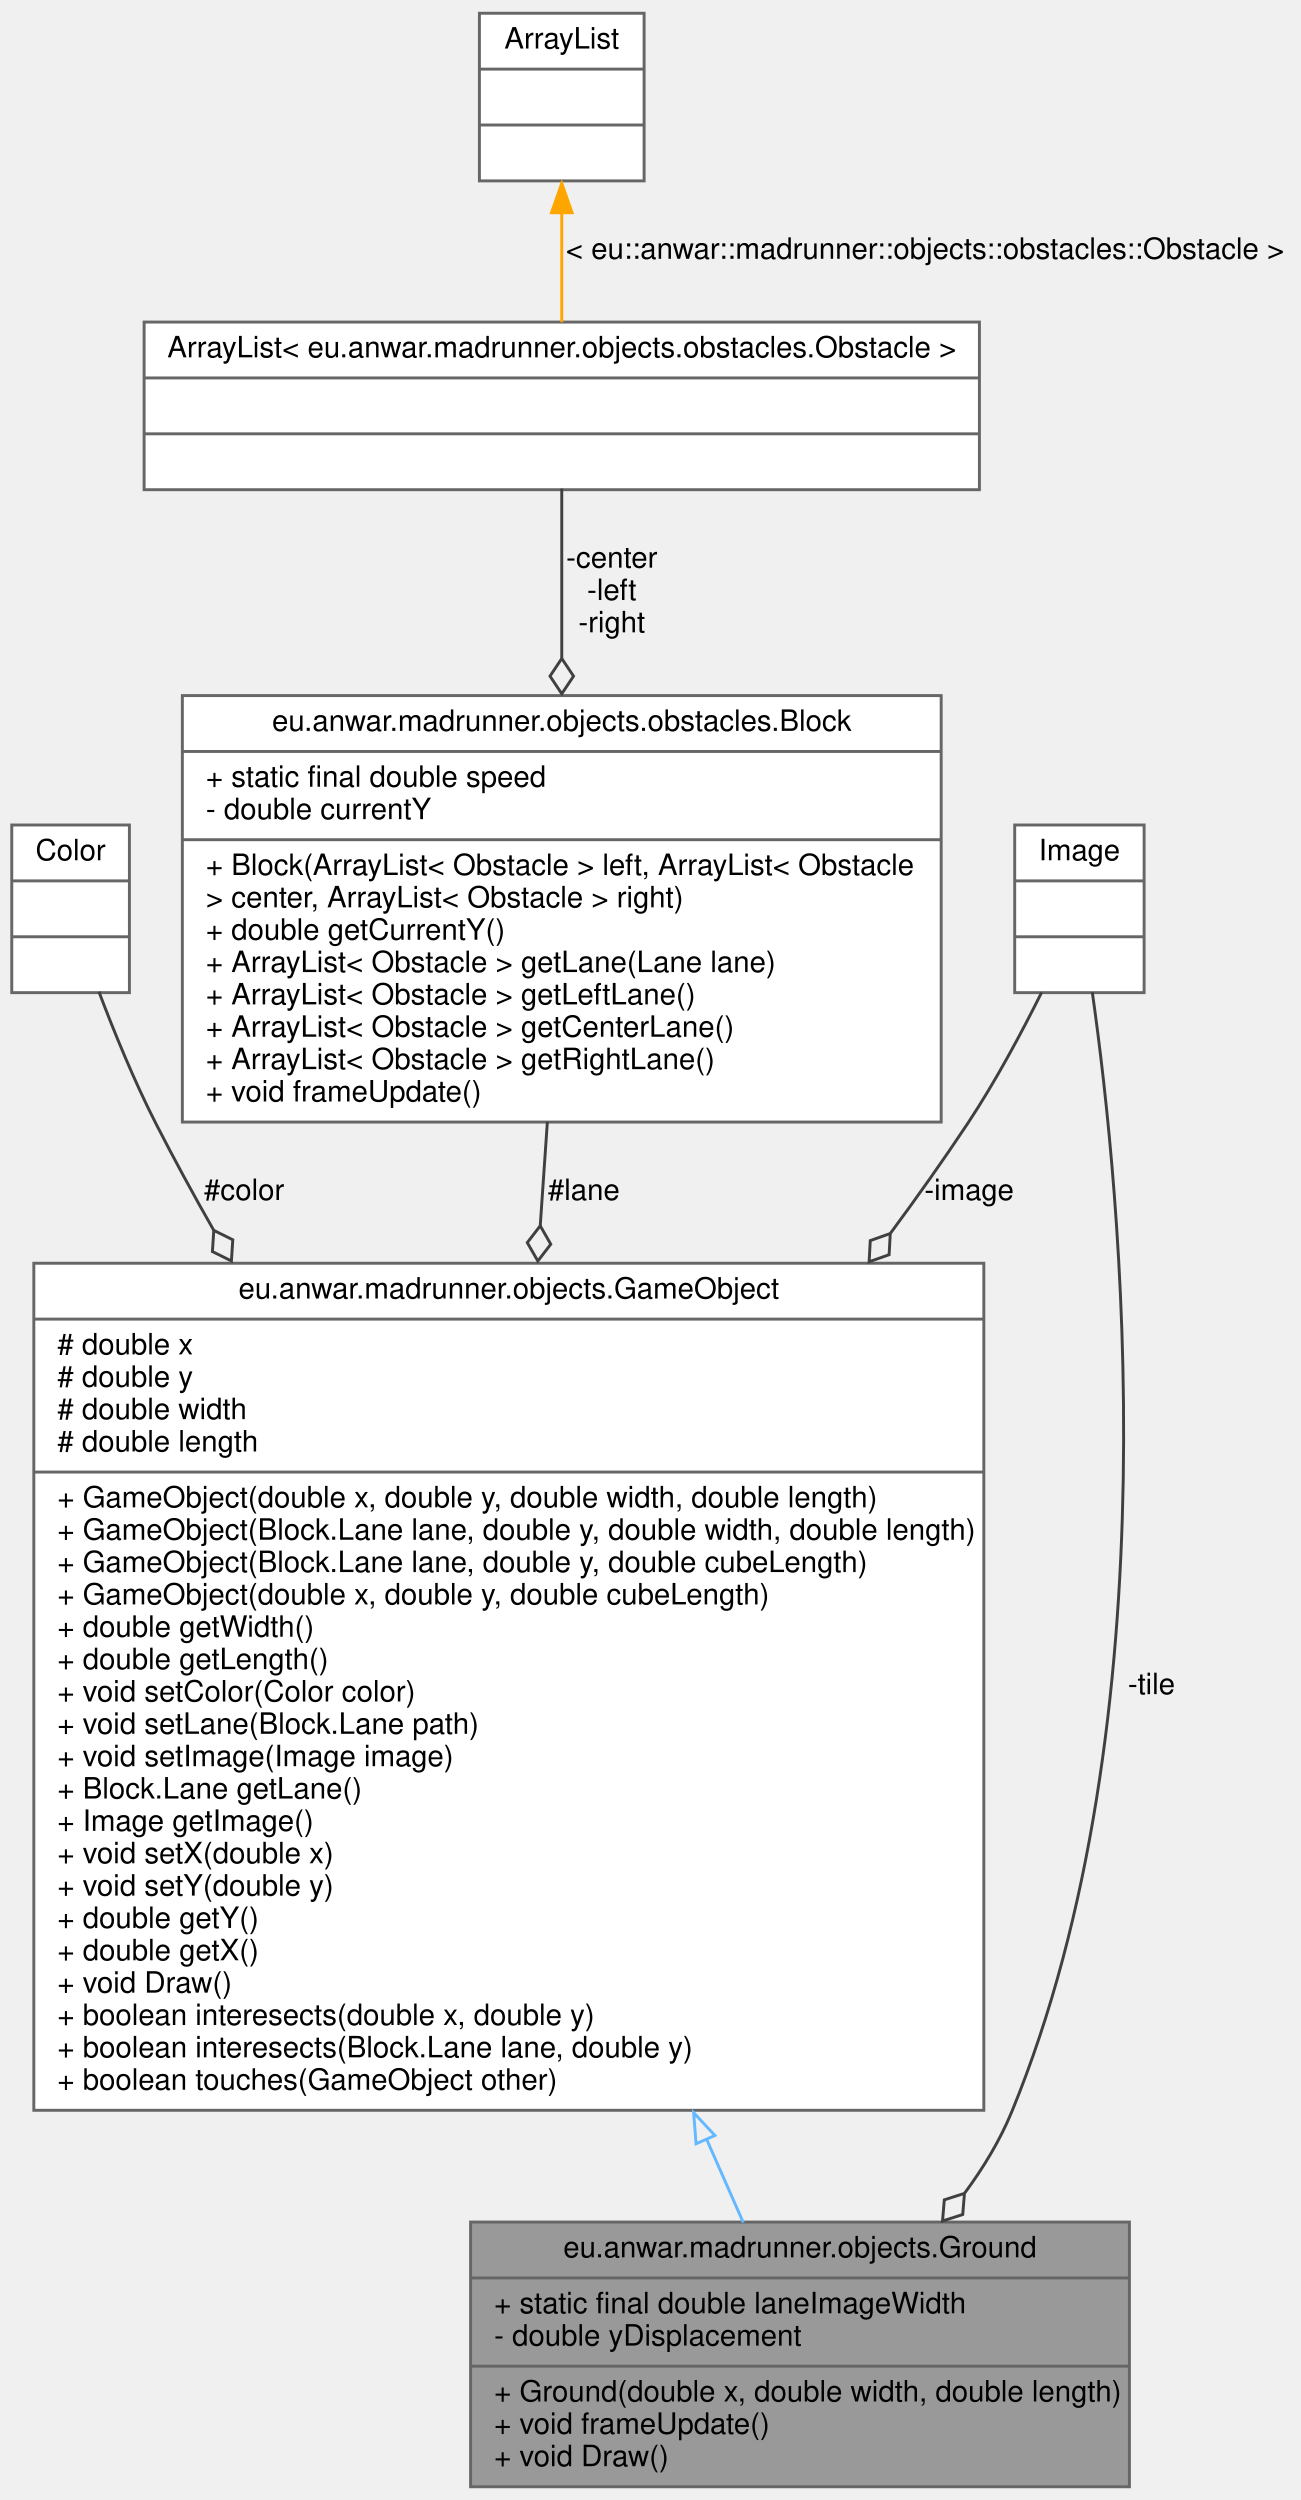
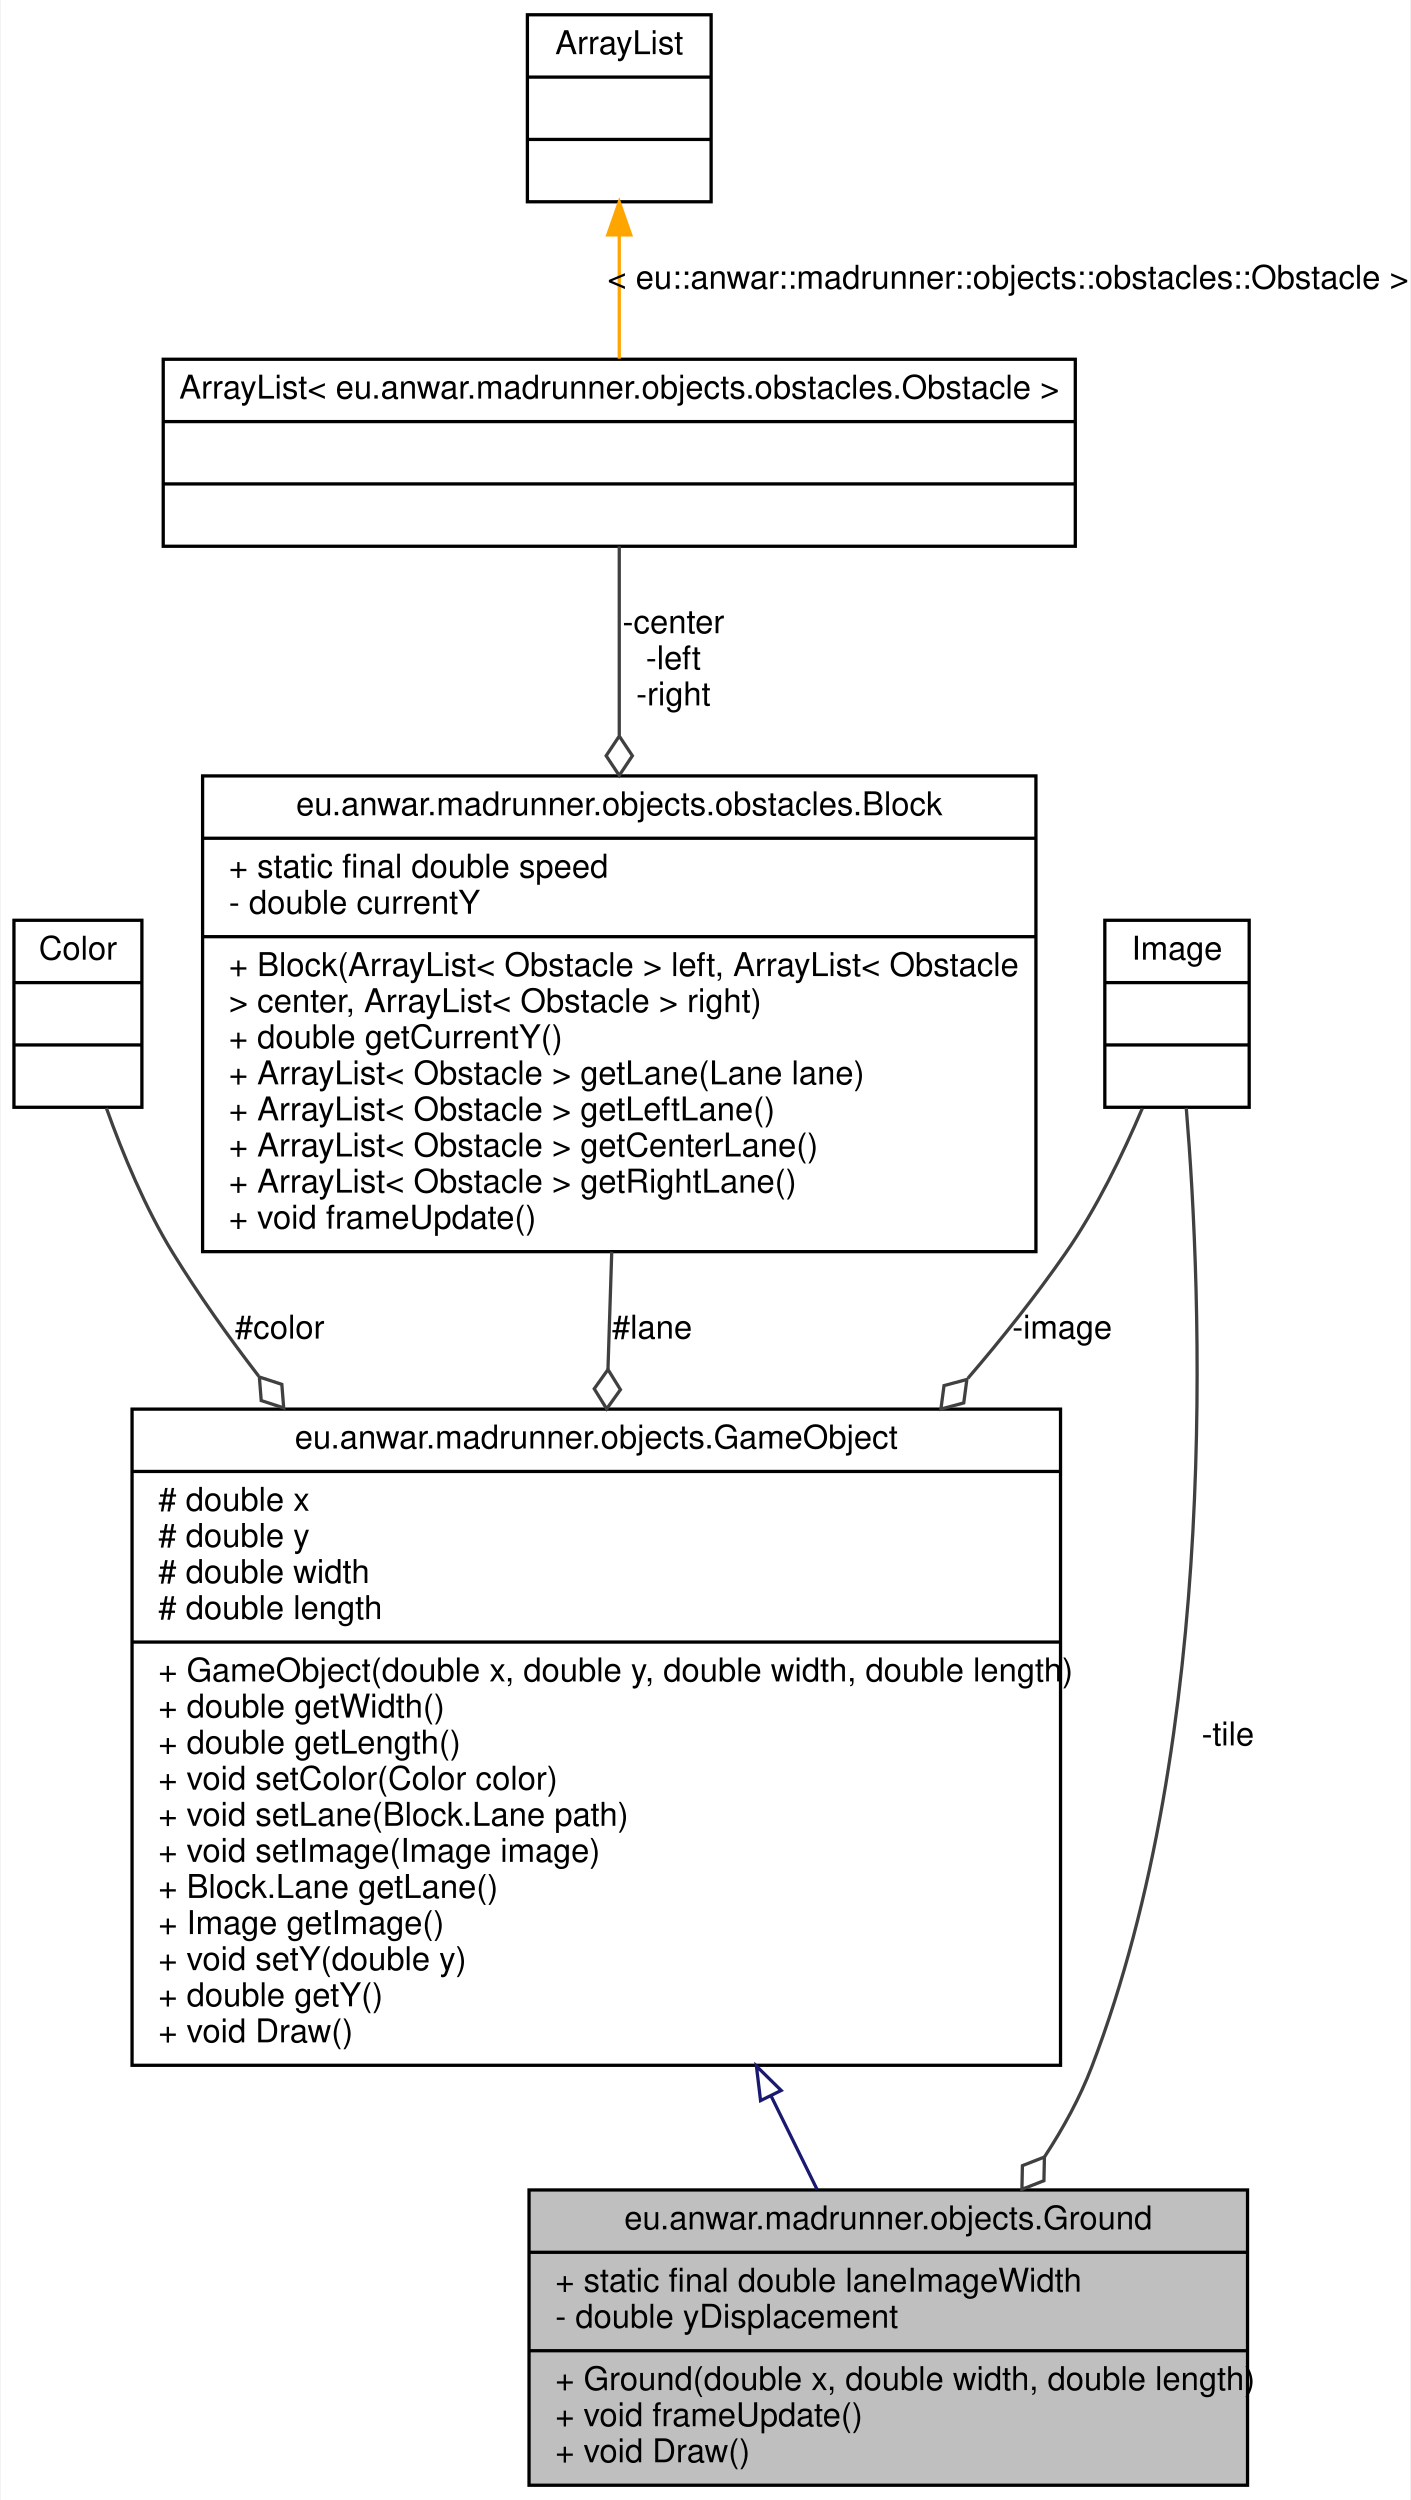
- <svg xmlns="http://www.w3.org/2000/svg" xmlns:xlink="http://www.w3.org/1999/xlink" width="442pt" height="850pt" viewBox="0.00 0.00 442.00 850.00">
-   <g id="graph0" class="graph" transform="scale(1 1) rotate(0) translate(4 846)">
+ <svg xmlns="http://www.w3.org/2000/svg" xmlns:xlink="http://www.w3.org/1999/xlink" width="430pt" height="762pt" viewBox="0.00 0.00 429.50 762.00">
+   <g id="graph0" class="graph" transform="scale(1 1) rotate(0) translate(4 758)">
+     <polygon fill="white" stroke="transparent" points="-4,4 -4,-758 425.5,-758 425.5,4 -4,4" />
    <g id="node1" class="node">
      <g id="a_node1">
        <a xlink:title=" ">
-           <polygon fill="#999999" stroke="#666666" points="156,-0.5 156,-90.5 380,-90.5 380,-0.5 156,-0.5" />
-           <text text-anchor="middle" x="268" y="-78.5" font-family="Helvetica,sans-Serif" font-size="10.00">eu.anwar.madrunner.objects.Ground</text>
-           <polyline fill="none" stroke="#666666" points="156,-71.5 380,-71.5" />
-           <text text-anchor="start" x="164" y="-59.5" font-family="Helvetica,sans-Serif" font-size="10.00">+ static final double laneImageWidth</text>
-           <text text-anchor="start" x="164" y="-48.5" font-family="Helvetica,sans-Serif" font-size="10.00">- double yDisplacement</text>
-           <polyline fill="none" stroke="#666666" points="156,-41.5 380,-41.5" />
-           <text text-anchor="start" x="164" y="-29.5" font-family="Helvetica,sans-Serif" font-size="10.00">+ Ground(double x, double width, double length)</text>
-           <text text-anchor="start" x="164" y="-18.5" font-family="Helvetica,sans-Serif" font-size="10.00">+ void frameUpdate()</text>
-           <text text-anchor="start" x="164" y="-7.5" font-family="Helvetica,sans-Serif" font-size="10.00">+ void Draw()</text>
+           <polygon fill="#bfbfbf" stroke="black" points="157,-0.5 157,-90.5 376,-90.5 376,-0.5 157,-0.5" />
+           <text text-anchor="middle" x="266.5" y="-78.5" font-family="Helvetica,sans-Serif" font-size="10.00">eu.anwar.madrunner.objects.Ground</text>
+           <polyline fill="none" stroke="black" points="157,-71.5 376,-71.5 " />
+           <text text-anchor="start" x="165" y="-59.5" font-family="Helvetica,sans-Serif" font-size="10.00">+ static final double laneImageWidth</text>
+           <text text-anchor="start" x="165" y="-48.5" font-family="Helvetica,sans-Serif" font-size="10.00">- double yDisplacement</text>
+           <polyline fill="none" stroke="black" points="157,-41.5 376,-41.5 " />
+           <text text-anchor="start" x="165" y="-29.5" font-family="Helvetica,sans-Serif" font-size="10.00">+ Ground(double x, double width, double length)</text>
+           <text text-anchor="start" x="165" y="-18.5" font-family="Helvetica,sans-Serif" font-size="10.00">+ void frameUpdate()</text>
+           <text text-anchor="start" x="165" y="-7.5" font-family="Helvetica,sans-Serif" font-size="10.00">+ void Draw()</text>
        </a>
      </g>
    </g>
    <g id="node2" class="node">
      <g id="a_node2">
        <a xlink:href="classeu_1_1anwar_1_1madrunner_1_1objects_1_1GameObject.html" target="_top" xlink:title=" ">
-           <polygon fill="white" stroke="#666666" points="7.5,-128.5 7.5,-416.5 330.5,-416.5 330.5,-128.5 7.5,-128.5" />
-           <text text-anchor="middle" x="169" y="-404.5" font-family="Helvetica,sans-Serif" font-size="10.00">eu.anwar.madrunner.objects.GameObject</text>
-           <polyline fill="none" stroke="#666666" points="7.5,-397.5 330.5,-397.5" />
-           <text text-anchor="start" x="15.5" y="-385.5" font-family="Helvetica,sans-Serif" font-size="10.00"># double x</text>
-           <text text-anchor="start" x="15.5" y="-374.5" font-family="Helvetica,sans-Serif" font-size="10.00"># double y</text>
-           <text text-anchor="start" x="15.5" y="-363.5" font-family="Helvetica,sans-Serif" font-size="10.00"># double width</text>
-           <text text-anchor="start" x="15.5" y="-352.5" font-family="Helvetica,sans-Serif" font-size="10.00"># double length</text>
-           <polyline fill="none" stroke="#666666" points="7.5,-345.5 330.5,-345.5" />
-           <text text-anchor="start" x="15.5" y="-333.5" font-family="Helvetica,sans-Serif" font-size="10.00">+ GameObject(double x, double y, double width, double length)</text>
-           <text text-anchor="start" x="15.5" y="-322.5" font-family="Helvetica,sans-Serif" font-size="10.00">+ GameObject(Block.Lane lane, double y, double width, double length)</text>
-           <text text-anchor="start" x="15.5" y="-311.5" font-family="Helvetica,sans-Serif" font-size="10.00">+ GameObject(Block.Lane lane, double y, double cubeLength)</text>
-           <text text-anchor="start" x="15.5" y="-300.5" font-family="Helvetica,sans-Serif" font-size="10.00">+ GameObject(double x, double y, double cubeLength)</text>
-           <text text-anchor="start" x="15.5" y="-289.5" font-family="Helvetica,sans-Serif" font-size="10.00">+ double getWidth()</text>
-           <text text-anchor="start" x="15.5" y="-278.5" font-family="Helvetica,sans-Serif" font-size="10.00">+ double getLength()</text>
-           <text text-anchor="start" x="15.5" y="-267.5" font-family="Helvetica,sans-Serif" font-size="10.00">+ void setColor(Color color)</text>
-           <text text-anchor="start" x="15.5" y="-256.5" font-family="Helvetica,sans-Serif" font-size="10.00">+ void setLane(Block.Lane path)</text>
-           <text text-anchor="start" x="15.5" y="-245.5" font-family="Helvetica,sans-Serif" font-size="10.00">+ void setImage(Image image)</text>
-           <text text-anchor="start" x="15.5" y="-234.5" font-family="Helvetica,sans-Serif" font-size="10.00">+ Block.Lane getLane()</text>
-           <text text-anchor="start" x="15.5" y="-223.5" font-family="Helvetica,sans-Serif" font-size="10.00">+ Image getImage()</text>
-           <text text-anchor="start" x="15.5" y="-212.5" font-family="Helvetica,sans-Serif" font-size="10.00">+ void setX(double x)</text>
-           <text text-anchor="start" x="15.5" y="-201.5" font-family="Helvetica,sans-Serif" font-size="10.00">+ void setY(double y)</text>
-           <text text-anchor="start" x="15.5" y="-190.5" font-family="Helvetica,sans-Serif" font-size="10.00">+ double getY()</text>
-           <text text-anchor="start" x="15.5" y="-179.5" font-family="Helvetica,sans-Serif" font-size="10.00">+ double getX()</text>
-           <text text-anchor="start" x="15.5" y="-168.5" font-family="Helvetica,sans-Serif" font-size="10.00">+ void Draw()</text>
-           <text text-anchor="start" x="15.5" y="-157.5" font-family="Helvetica,sans-Serif" font-size="10.00">+ boolean interesects(double x, double y)</text>
-           <text text-anchor="start" x="15.5" y="-146.5" font-family="Helvetica,sans-Serif" font-size="10.00">+ boolean interesects(Block.Lane lane, double y)</text>
-           <text text-anchor="start" x="15.5" y="-135.5" font-family="Helvetica,sans-Serif" font-size="10.00">+ boolean touches(GameObject other)</text>
+           <polygon fill="white" stroke="black" points="36,-128.5 36,-328.5 319,-328.5 319,-128.5 36,-128.5" />
+           <text text-anchor="middle" x="177.5" y="-316.5" font-family="Helvetica,sans-Serif" font-size="10.00">eu.anwar.madrunner.objects.GameObject</text>
+           <polyline fill="none" stroke="black" points="36,-309.5 319,-309.5 " />
+           <text text-anchor="start" x="44" y="-297.5" font-family="Helvetica,sans-Serif" font-size="10.00"># double x</text>
+           <text text-anchor="start" x="44" y="-286.5" font-family="Helvetica,sans-Serif" font-size="10.00"># double y</text>
+           <text text-anchor="start" x="44" y="-275.5" font-family="Helvetica,sans-Serif" font-size="10.00"># double width</text>
+           <text text-anchor="start" x="44" y="-264.5" font-family="Helvetica,sans-Serif" font-size="10.00"># double length</text>
+           <polyline fill="none" stroke="black" points="36,-257.5 319,-257.5 " />
+           <text text-anchor="start" x="44" y="-245.5" font-family="Helvetica,sans-Serif" font-size="10.00">+ GameObject(double x, double y, double width, double length)</text>
+           <text text-anchor="start" x="44" y="-234.5" font-family="Helvetica,sans-Serif" font-size="10.00">+ double getWidth()</text>
+           <text text-anchor="start" x="44" y="-223.5" font-family="Helvetica,sans-Serif" font-size="10.00">+ double getLength()</text>
+           <text text-anchor="start" x="44" y="-212.5" font-family="Helvetica,sans-Serif" font-size="10.00">+ void setColor(Color color)</text>
+           <text text-anchor="start" x="44" y="-201.5" font-family="Helvetica,sans-Serif" font-size="10.00">+ void setLane(Block.Lane path)</text>
+           <text text-anchor="start" x="44" y="-190.5" font-family="Helvetica,sans-Serif" font-size="10.00">+ void setImage(Image image)</text>
+           <text text-anchor="start" x="44" y="-179.5" font-family="Helvetica,sans-Serif" font-size="10.00">+ Block.Lane getLane()</text>
+           <text text-anchor="start" x="44" y="-168.5" font-family="Helvetica,sans-Serif" font-size="10.00">+ Image getImage()</text>
+           <text text-anchor="start" x="44" y="-157.5" font-family="Helvetica,sans-Serif" font-size="10.00">+ void setY(double y)</text>
+           <text text-anchor="start" x="44" y="-146.5" font-family="Helvetica,sans-Serif" font-size="10.00">+ double getY()</text>
+           <text text-anchor="start" x="44" y="-135.5" font-family="Helvetica,sans-Serif" font-size="10.00">+ void Draw()</text>
        </a>
      </g>
    </g>
    <g id="edge1" class="edge">
-       <path fill="none" stroke="#63b8ff" d="M236.17,-118.83C240.63,-108.7 244.87,-99.07 248.71,-90.34" />
-       <polygon fill="none" stroke="#63b8ff" points="232.66,-117.12 231.84,-127.69 239.07,-119.94 232.66,-117.12" />
+       <path fill="none" stroke="midnightblue" d="M230.82,-119.06C235.72,-109.11 240.46,-99.46 244.81,-90.62" />
+       <polygon fill="none" stroke="midnightblue" points="227.57,-117.74 226.3,-128.26 233.85,-120.83 227.57,-117.74" />
    </g>
    <g id="node3" class="node">
      <g id="a_node3">
        <a xlink:title=" ">
-           <polygon fill="white" stroke="#666666" points="0,-508.5 0,-565.5 40,-565.5 40,-508.5 0,-508.5" />
-           <text text-anchor="middle" x="20" y="-553.5" font-family="Helvetica,sans-Serif" font-size="10.00">Color</text>
-           <polyline fill="none" stroke="#666666" points="0,-546.5 40,-546.5" />
-           <text text-anchor="middle" x="20" y="-534.5" font-family="Helvetica,sans-Serif" font-size="10.00"> </text>
-           <polyline fill="none" stroke="#666666" points="0,-527.5 40,-527.5" />
-           <text text-anchor="middle" x="20" y="-515.5" font-family="Helvetica,sans-Serif" font-size="10.00"> </text>
+           <polygon fill="white" stroke="black" points="0,-420.5 0,-477.5 39,-477.5 39,-420.5 0,-420.5" />
+           <text text-anchor="middle" x="19.5" y="-465.5" font-family="Helvetica,sans-Serif" font-size="10.00">Color</text>
+           <polyline fill="none" stroke="black" points="0,-458.5 39,-458.5 " />
+           <text text-anchor="middle" x="19.5" y="-446.5" font-family="Helvetica,sans-Serif" font-size="10.00"> </text>
+           <polyline fill="none" stroke="black" points="0,-439.5 39,-439.5 " />
+           <text text-anchor="middle" x="19.5" y="-427.5" font-family="Helvetica,sans-Serif" font-size="10.00"> </text>
        </a>
      </g>
    </g>
    <g id="edge2" class="edge">
-       <path fill="none" stroke="#404040" d="M29.63,-508.82C34.81,-495.12 41.64,-478.4 49,-464 55.13,-452.01 61.78,-439.79 68.71,-427.63" />
-       <polygon fill="none" stroke="#404040" points="68.69,-427.67 68.22,-420.47 74.68,-417.27 75.15,-424.47 68.69,-427.67" />
-       <text text-anchor="middle" x="79" y="-438" font-family="Helvetica,sans-Serif" font-size="10.00"> #color</text>
+       <path fill="none" stroke="#404040" d="M28.17,-420.28C33.11,-406.45 40.01,-389.77 48.5,-376 56.29,-363.37 65.19,-350.77 74.59,-338.56" />
+       <polygon fill="none" stroke="#404040" points="74.8,-338.29 75.37,-331.11 82.22,-328.87 81.65,-336.05 74.8,-338.29" />
+       <text text-anchor="middle" x="81" y="-350" font-family="Helvetica,sans-Serif" font-size="10.00"> #color</text>
    </g>
    <g id="node4" class="node">
      <g id="a_node4">
        <a xlink:href="classeu_1_1anwar_1_1madrunner_1_1objects_1_1obstacles_1_1Block.html" target="_top" xlink:title=" ">
-           <polygon fill="white" stroke="#666666" points="58,-464.5 58,-609.5 316,-609.5 316,-464.5 58,-464.5" />
-           <text text-anchor="middle" x="187" y="-597.5" font-family="Helvetica,sans-Serif" font-size="10.00">eu.anwar.madrunner.objects.obstacles.Block</text>
-           <polyline fill="none" stroke="#666666" points="58,-590.5 316,-590.5" />
-           <text text-anchor="start" x="66" y="-578.5" font-family="Helvetica,sans-Serif" font-size="10.00">+ static final double speed</text>
-           <text text-anchor="start" x="66" y="-567.5" font-family="Helvetica,sans-Serif" font-size="10.00">- double currentY</text>
-           <polyline fill="none" stroke="#666666" points="58,-560.5 316,-560.5" />
-           <text text-anchor="start" x="66" y="-548.5" font-family="Helvetica,sans-Serif" font-size="10.00">+ Block(ArrayList&lt; Obstacle &gt; left, ArrayList&lt; Obstacle</text>
-           <text text-anchor="start" x="66" y="-537.5" font-family="Helvetica,sans-Serif" font-size="10.00"> &gt; center, ArrayList&lt; Obstacle &gt; right)</text>
-           <text text-anchor="start" x="66" y="-526.5" font-family="Helvetica,sans-Serif" font-size="10.00">+ double getCurrentY()</text>
-           <text text-anchor="start" x="66" y="-515.5" font-family="Helvetica,sans-Serif" font-size="10.00">+ ArrayList&lt; Obstacle &gt; getLane(Lane lane)</text>
-           <text text-anchor="start" x="66" y="-504.5" font-family="Helvetica,sans-Serif" font-size="10.00">+ ArrayList&lt; Obstacle &gt; getLeftLane()</text>
-           <text text-anchor="start" x="66" y="-493.5" font-family="Helvetica,sans-Serif" font-size="10.00">+ ArrayList&lt; Obstacle &gt; getCenterLane()</text>
-           <text text-anchor="start" x="66" y="-482.5" font-family="Helvetica,sans-Serif" font-size="10.00">+ ArrayList&lt; Obstacle &gt; getRightLane()</text>
-           <text text-anchor="start" x="66" y="-471.5" font-family="Helvetica,sans-Serif" font-size="10.00">+ void frameUpdate()</text>
+           <polygon fill="white" stroke="black" points="57.5,-376.5 57.5,-521.5 311.5,-521.5 311.5,-376.5 57.5,-376.5" />
+           <text text-anchor="middle" x="184.5" y="-509.5" font-family="Helvetica,sans-Serif" font-size="10.00">eu.anwar.madrunner.objects.obstacles.Block</text>
+           <polyline fill="none" stroke="black" points="57.5,-502.5 311.5,-502.5 " />
+           <text text-anchor="start" x="65.5" y="-490.5" font-family="Helvetica,sans-Serif" font-size="10.00">+ static final double speed</text>
+           <text text-anchor="start" x="65.5" y="-479.5" font-family="Helvetica,sans-Serif" font-size="10.00">- double currentY</text>
+           <polyline fill="none" stroke="black" points="57.5,-472.5 311.5,-472.5 " />
+           <text text-anchor="start" x="65.5" y="-460.5" font-family="Helvetica,sans-Serif" font-size="10.00">+ Block(ArrayList&lt; Obstacle &gt; left, ArrayList&lt; Obstacle</text>
+           <text text-anchor="start" x="65.5" y="-449.5" font-family="Helvetica,sans-Serif" font-size="10.00"> &gt; center, ArrayList&lt; Obstacle &gt; right)</text>
+           <text text-anchor="start" x="65.5" y="-438.5" font-family="Helvetica,sans-Serif" font-size="10.00">+ double getCurrentY()</text>
+           <text text-anchor="start" x="65.5" y="-427.5" font-family="Helvetica,sans-Serif" font-size="10.00">+ ArrayList&lt; Obstacle &gt; getLane(Lane lane)</text>
+           <text text-anchor="start" x="65.5" y="-416.5" font-family="Helvetica,sans-Serif" font-size="10.00">+ ArrayList&lt; Obstacle &gt; getLeftLane()</text>
+           <text text-anchor="start" x="65.5" y="-405.5" font-family="Helvetica,sans-Serif" font-size="10.00">+ ArrayList&lt; Obstacle &gt; getCenterLane()</text>
+           <text text-anchor="start" x="65.5" y="-394.5" font-family="Helvetica,sans-Serif" font-size="10.00">+ ArrayList&lt; Obstacle &gt; getRightLane()</text>
+           <text text-anchor="start" x="65.5" y="-383.5" font-family="Helvetica,sans-Serif" font-size="10.00">+ void frameUpdate()</text>
        </a>
      </g>
    </g>
    <g id="edge3" class="edge">
-       <path fill="none" stroke="#404040" d="M182.11,-464.62C181.34,-453.41 180.52,-441.45 179.68,-429.2" />
-       <polygon fill="none" stroke="#404040" points="179.68,-429.22 175.28,-423.51 178.86,-417.25 183.26,-422.97 179.68,-429.22" />
-       <text text-anchor="middle" x="194.5" y="-438" font-family="Helvetica,sans-Serif" font-size="10.00"> #lane</text>
+       <path fill="none" stroke="#404040" d="M182.21,-376.45C181.84,-364.97 181.45,-352.86 181.06,-340.71" />
+       <polygon fill="none" stroke="#404040" points="181.06,-340.57 176.87,-334.7 180.67,-328.58 184.86,-334.44 181.06,-340.57" />
+       <text text-anchor="middle" x="194.5" y="-350" font-family="Helvetica,sans-Serif" font-size="10.00"> #lane</text>
    </g>
    <g id="node5" class="node">
      <g id="a_node5">
        <a xlink:title=" ">
-           <polygon fill="white" stroke="#666666" points="45,-679.5 45,-736.5 329,-736.5 329,-679.5 45,-679.5" />
-           <text text-anchor="middle" x="187" y="-724.5" font-family="Helvetica,sans-Serif" font-size="10.00">ArrayList&lt; eu.anwar.madrunner.objects.obstacles.Obstacle &gt;</text>
-           <polyline fill="none" stroke="#666666" points="45,-717.5 329,-717.5" />
-           <text text-anchor="middle" x="187" y="-705.5" font-family="Helvetica,sans-Serif" font-size="10.00"> </text>
-           <polyline fill="none" stroke="#666666" points="45,-698.5 329,-698.5" />
-           <text text-anchor="middle" x="187" y="-686.5" font-family="Helvetica,sans-Serif" font-size="10.00"> </text>
+           <polygon fill="white" stroke="black" points="45.5,-591.5 45.5,-648.5 323.5,-648.5 323.5,-591.5 45.5,-591.5" />
+           <text text-anchor="middle" x="184.5" y="-636.5" font-family="Helvetica,sans-Serif" font-size="10.00">ArrayList&lt; eu.anwar.madrunner.objects.obstacles.Obstacle &gt;</text>
+           <polyline fill="none" stroke="black" points="45.5,-629.5 323.5,-629.5 " />
+           <text text-anchor="middle" x="184.5" y="-617.5" font-family="Helvetica,sans-Serif" font-size="10.00"> </text>
+           <polyline fill="none" stroke="black" points="45.5,-610.5 323.5,-610.5 " />
+           <text text-anchor="middle" x="184.5" y="-598.5" font-family="Helvetica,sans-Serif" font-size="10.00"> </text>
        </a>
      </g>
    </g>
    <g id="edge4" class="edge">
-       <path fill="none" stroke="#404040" d="M187,-679.85C187,-664.01 187,-643.08 187,-622.17" />
-       <polygon fill="none" stroke="#404040" points="187,-622.11 183,-616.11 187,-610.11 191,-616.11 187,-622.11" />
-       <text text-anchor="middle" x="204" y="-653" font-family="Helvetica,sans-Serif" font-size="10.00"> -center</text>
-       <text text-anchor="middle" x="204" y="-642" font-family="Helvetica,sans-Serif" font-size="10.00">-left</text>
-       <text text-anchor="middle" x="204" y="-631" font-family="Helvetica,sans-Serif" font-size="10.00">-right</text>
+       <path fill="none" stroke="#404040" d="M184.5,-591.47C184.5,-575.6 184.5,-554.71 184.5,-533.87" />
+       <polygon fill="none" stroke="#404040" points="184.5,-533.64 180.5,-527.64 184.5,-521.64 188.5,-527.64 184.5,-533.64" />
+       <text text-anchor="middle" x="201" y="-565" font-family="Helvetica,sans-Serif" font-size="10.00"> -center</text>
+       <text text-anchor="middle" x="201" y="-554" font-family="Helvetica,sans-Serif" font-size="10.00">-left</text>
+       <text text-anchor="middle" x="201" y="-543" font-family="Helvetica,sans-Serif" font-size="10.00">-right</text>
    </g>
    <g id="node6" class="node">
      <g id="a_node6">
        <a xlink:title=" ">
-           <polygon fill="white" stroke="#666666" points="159,-784.5 159,-841.5 215,-841.5 215,-784.5 159,-784.5" />
-           <text text-anchor="middle" x="187" y="-829.5" font-family="Helvetica,sans-Serif" font-size="10.00">ArrayList</text>
-           <polyline fill="none" stroke="#666666" points="159,-822.5 215,-822.5" />
-           <text text-anchor="middle" x="187" y="-810.5" font-family="Helvetica,sans-Serif" font-size="10.00"> </text>
-           <polyline fill="none" stroke="#666666" points="159,-803.5 215,-803.5" />
-           <text text-anchor="middle" x="187" y="-791.5" font-family="Helvetica,sans-Serif" font-size="10.00"> </text>
+           <polygon fill="white" stroke="black" points="156.5,-696.5 156.5,-753.5 212.5,-753.5 212.5,-696.5 156.5,-696.5" />
+           <text text-anchor="middle" x="184.5" y="-741.5" font-family="Helvetica,sans-Serif" font-size="10.00">ArrayList</text>
+           <polyline fill="none" stroke="black" points="156.5,-734.5 212.5,-734.5 " />
+           <text text-anchor="middle" x="184.5" y="-722.5" font-family="Helvetica,sans-Serif" font-size="10.00"> </text>
+           <polyline fill="none" stroke="black" points="156.5,-715.5 212.5,-715.5 " />
+           <text text-anchor="middle" x="184.5" y="-703.5" font-family="Helvetica,sans-Serif" font-size="10.00"> </text>
        </a>
      </g>
    </g>
    <g id="edge5" class="edge">
-       <path fill="none" stroke="orange" d="M187,-773.71C187,-761.34 187,-747.88 187,-736.46" />
-       <polygon fill="orange" stroke="orange" points="183.5,-773.67 187,-783.67 190.5,-773.67 183.5,-773.67" />
-       <text text-anchor="middle" x="310.5" y="-758" font-family="Helvetica,sans-Serif" font-size="10.00"> &lt; eu::anwar::madrunner::objects::obstacles::Obstacle &gt;</text>
+       <path fill="none" stroke="orange" d="M184.5,-686.29C184.5,-673.84 184.5,-660.23 184.5,-648.68" />
+       <polygon fill="orange" stroke="orange" points="181,-686.4 184.5,-696.4 188,-686.4 181,-686.4" />
+       <text text-anchor="middle" x="303" y="-670" font-family="Helvetica,sans-Serif" font-size="10.00"> &lt; eu::anwar::madrunner::objects::obstacles::Obstacle &gt;</text>
    </g>
    <g id="node7" class="node">
      <g id="a_node7">
        <a xlink:title=" ">
-           <polygon fill="white" stroke="#666666" points="341,-508.5 341,-565.5 385,-565.5 385,-508.5 341,-508.5" />
-           <text text-anchor="middle" x="363" y="-553.5" font-family="Helvetica,sans-Serif" font-size="10.00">Image</text>
-           <polyline fill="none" stroke="#666666" points="341,-546.5 385,-546.5" />
-           <text text-anchor="middle" x="363" y="-534.5" font-family="Helvetica,sans-Serif" font-size="10.00"> </text>
-           <polyline fill="none" stroke="#666666" points="341,-527.5 385,-527.5" />
-           <text text-anchor="middle" x="363" y="-515.5" font-family="Helvetica,sans-Serif" font-size="10.00"> </text>
+           <polygon fill="white" stroke="black" points="332.5,-420.5 332.5,-477.5 376.5,-477.5 376.5,-420.5 332.5,-420.5" />
+           <text text-anchor="middle" x="354.5" y="-465.5" font-family="Helvetica,sans-Serif" font-size="10.00">Image</text>
+           <polyline fill="none" stroke="black" points="332.5,-458.5 376.5,-458.5 " />
+           <text text-anchor="middle" x="354.5" y="-446.5" font-family="Helvetica,sans-Serif" font-size="10.00"> </text>
+           <polyline fill="none" stroke="black" points="332.5,-439.5 376.5,-439.5 " />
+           <text text-anchor="middle" x="354.5" y="-427.5" font-family="Helvetica,sans-Serif" font-size="10.00"> </text>
        </a>
      </g>
    </g>
    <g id="edge7" class="edge">
-       <path fill="none" stroke="#404040" d="M367.38,-508.66C377,-441.03 394.95,-261.7 340,-128 336.02,-118.32 330.39,-109 324,-100.36" />
-       <polygon fill="none" stroke="#404040" points="323.92,-100.26 317.06,-98.05 316.46,-90.86 323.33,-93.07 323.92,-100.26" />
-       <text text-anchor="middle" x="387.5" y="-270" font-family="Helvetica,sans-Serif" font-size="10.00"> -tile</text>
+       <path fill="none" stroke="#404040" d="M357.32,-420.32C362.05,-363.4 367.57,-230.02 328.5,-128 324.89,-118.57 319.83,-109.32 314.14,-100.62" />
+       <polygon fill="none" stroke="#404040" points="314.09,-100.54 307.38,-97.91 307.23,-90.7 313.94,-93.33 314.09,-100.54" />
+       <text text-anchor="middle" x="370" y="-226" font-family="Helvetica,sans-Serif" font-size="10.00"> -tile</text>
    </g>
    <g id="edge6" class="edge">
-       <path fill="none" stroke="#404040" d="M350.16,-508.59C343.31,-494.84 334.38,-478.13 325,-464 316.78,-451.62 307.92,-439.08 298.74,-426.67" />
-       <polygon fill="none" stroke="#404040" points="298.69,-426.61 291.89,-424.2 291.5,-417 298.3,-419.41 298.69,-426.61" />
-       <text text-anchor="middle" x="325.5" y="-438" font-family="Helvetica,sans-Serif" font-size="10.00"> -image</text>
+       <path fill="none" stroke="#404040" d="M343.92,-420.16C338.03,-406.29 329.97,-389.62 320.5,-376 311.53,-363.09 301.39,-350.27 290.76,-337.89" />
+       <polygon fill="none" stroke="#404040" points="290.45,-337.54 283.49,-335.67 282.54,-328.52 289.5,-330.39 290.45,-337.54" />
+       <text text-anchor="middle" x="319.5" y="-350" font-family="Helvetica,sans-Serif" font-size="10.00"> -image</text>
    </g>
  </g>
</svg>
